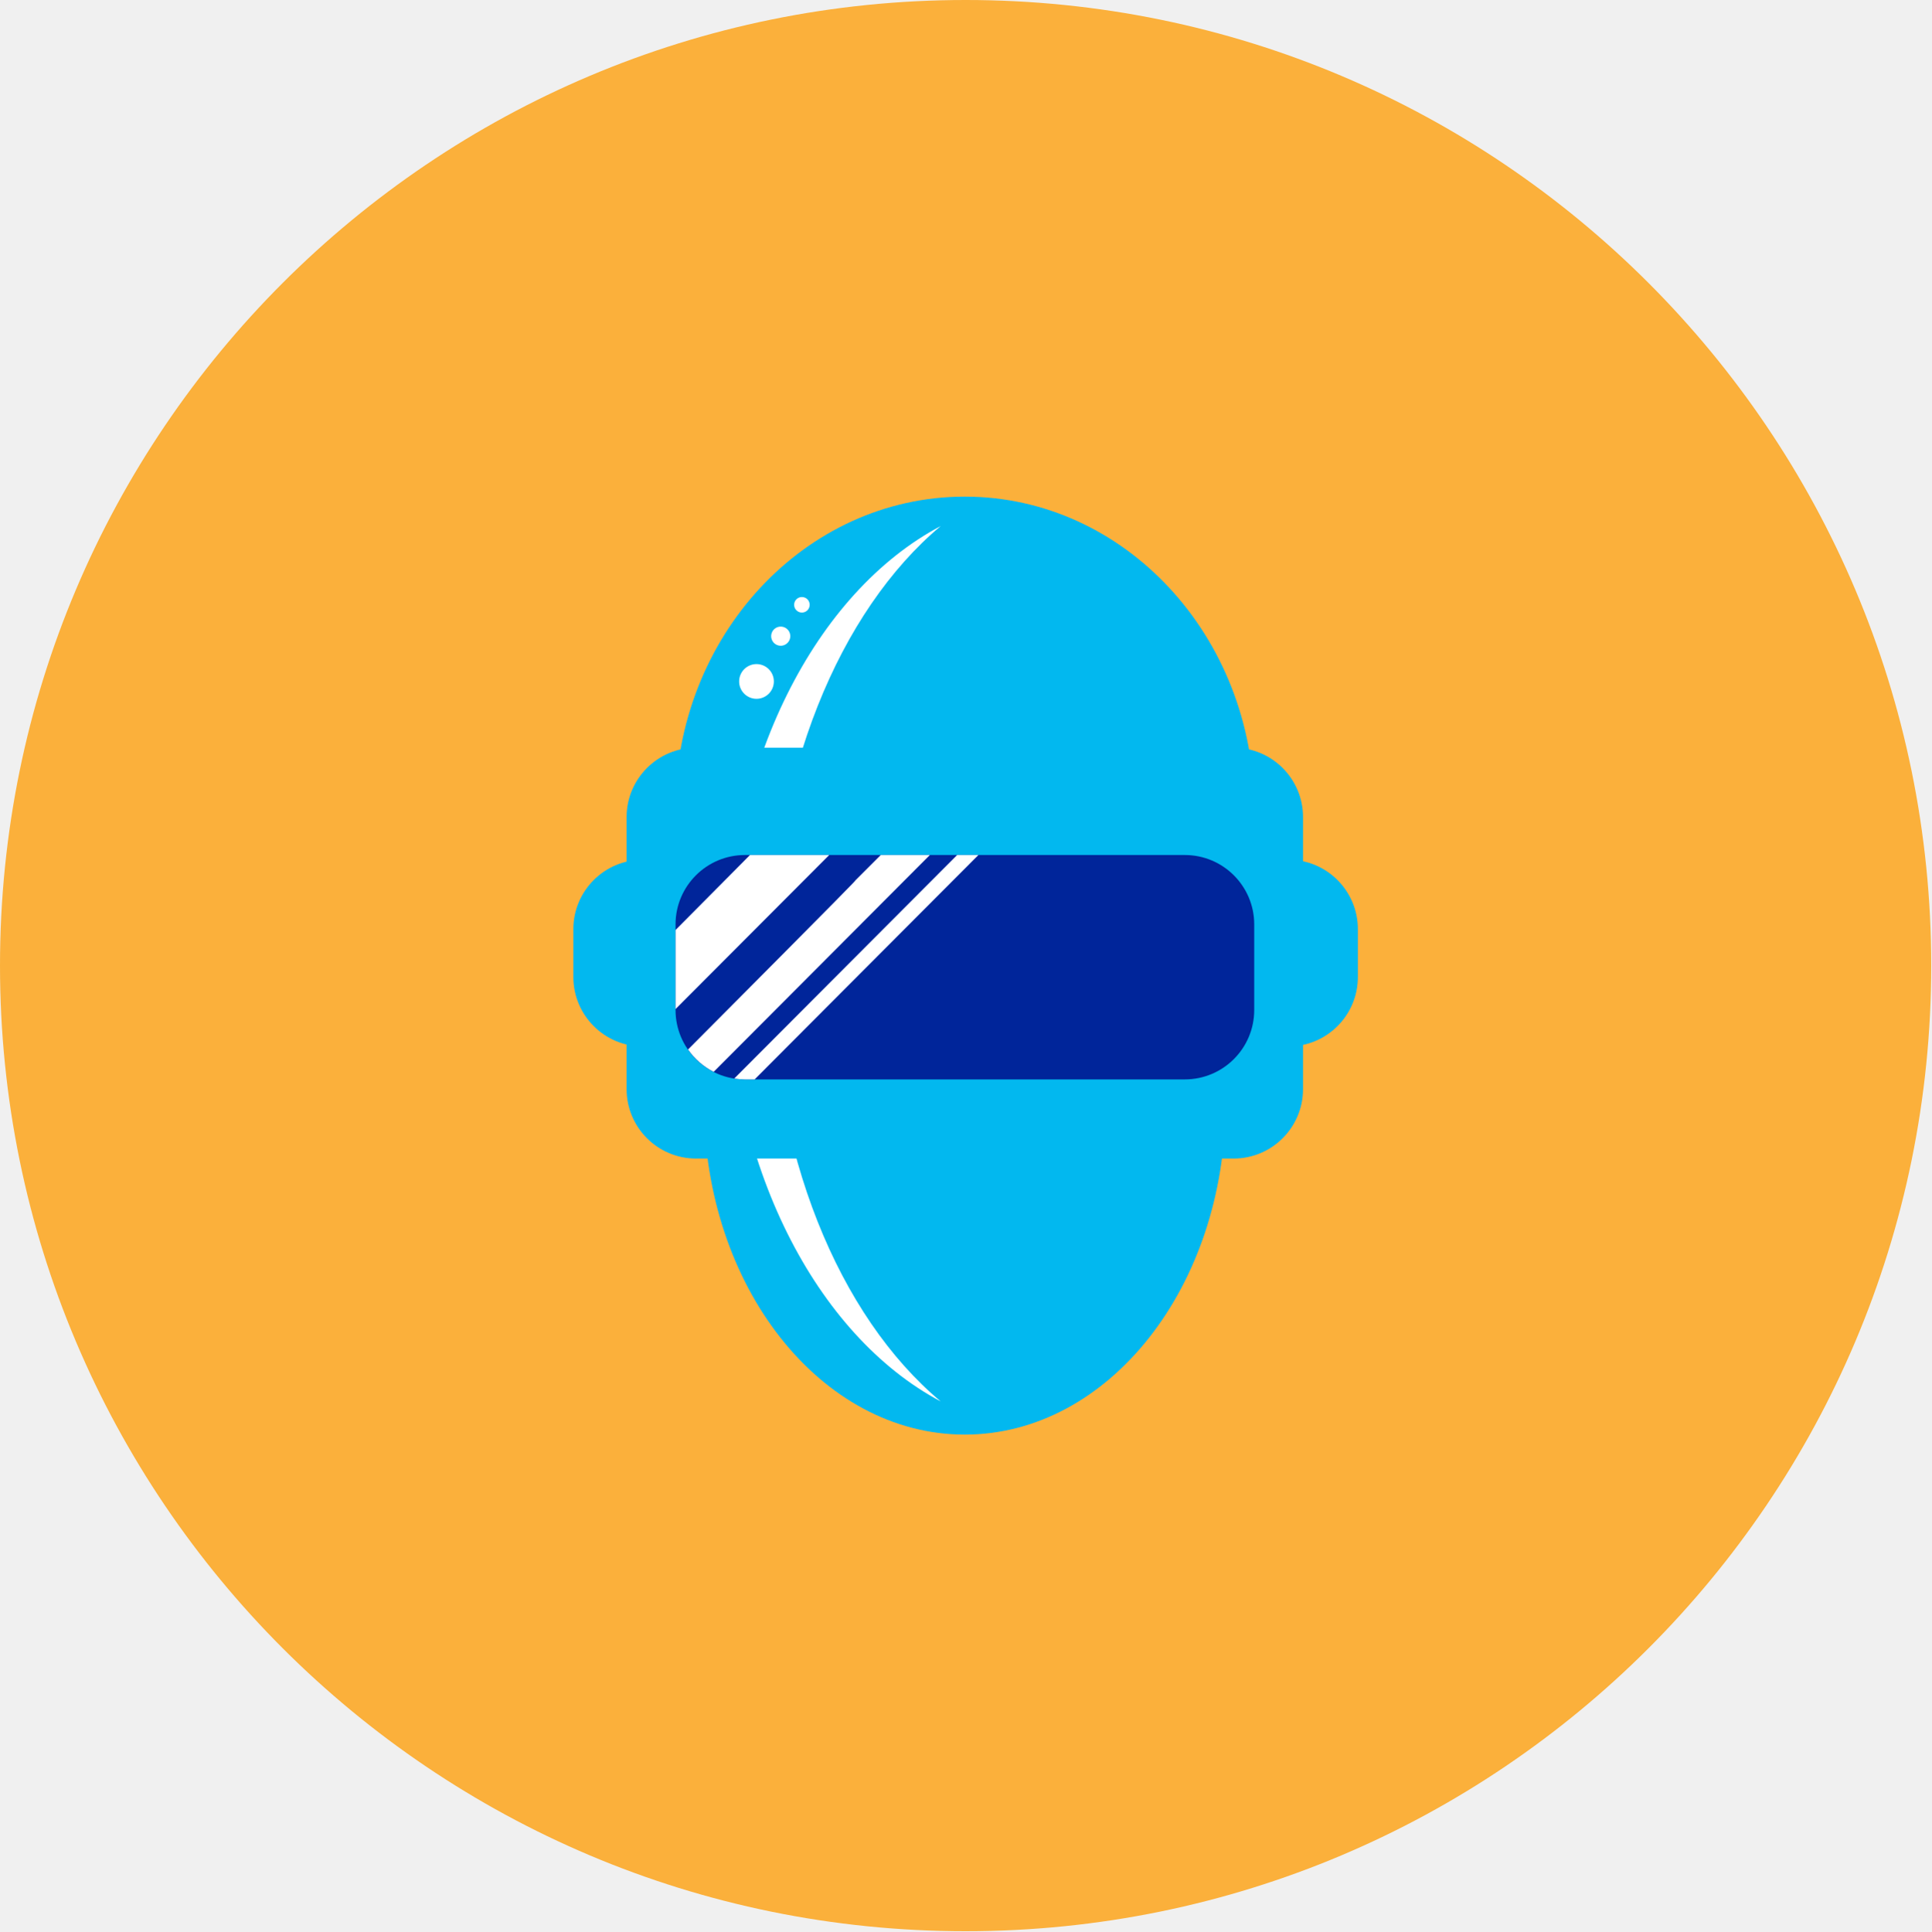
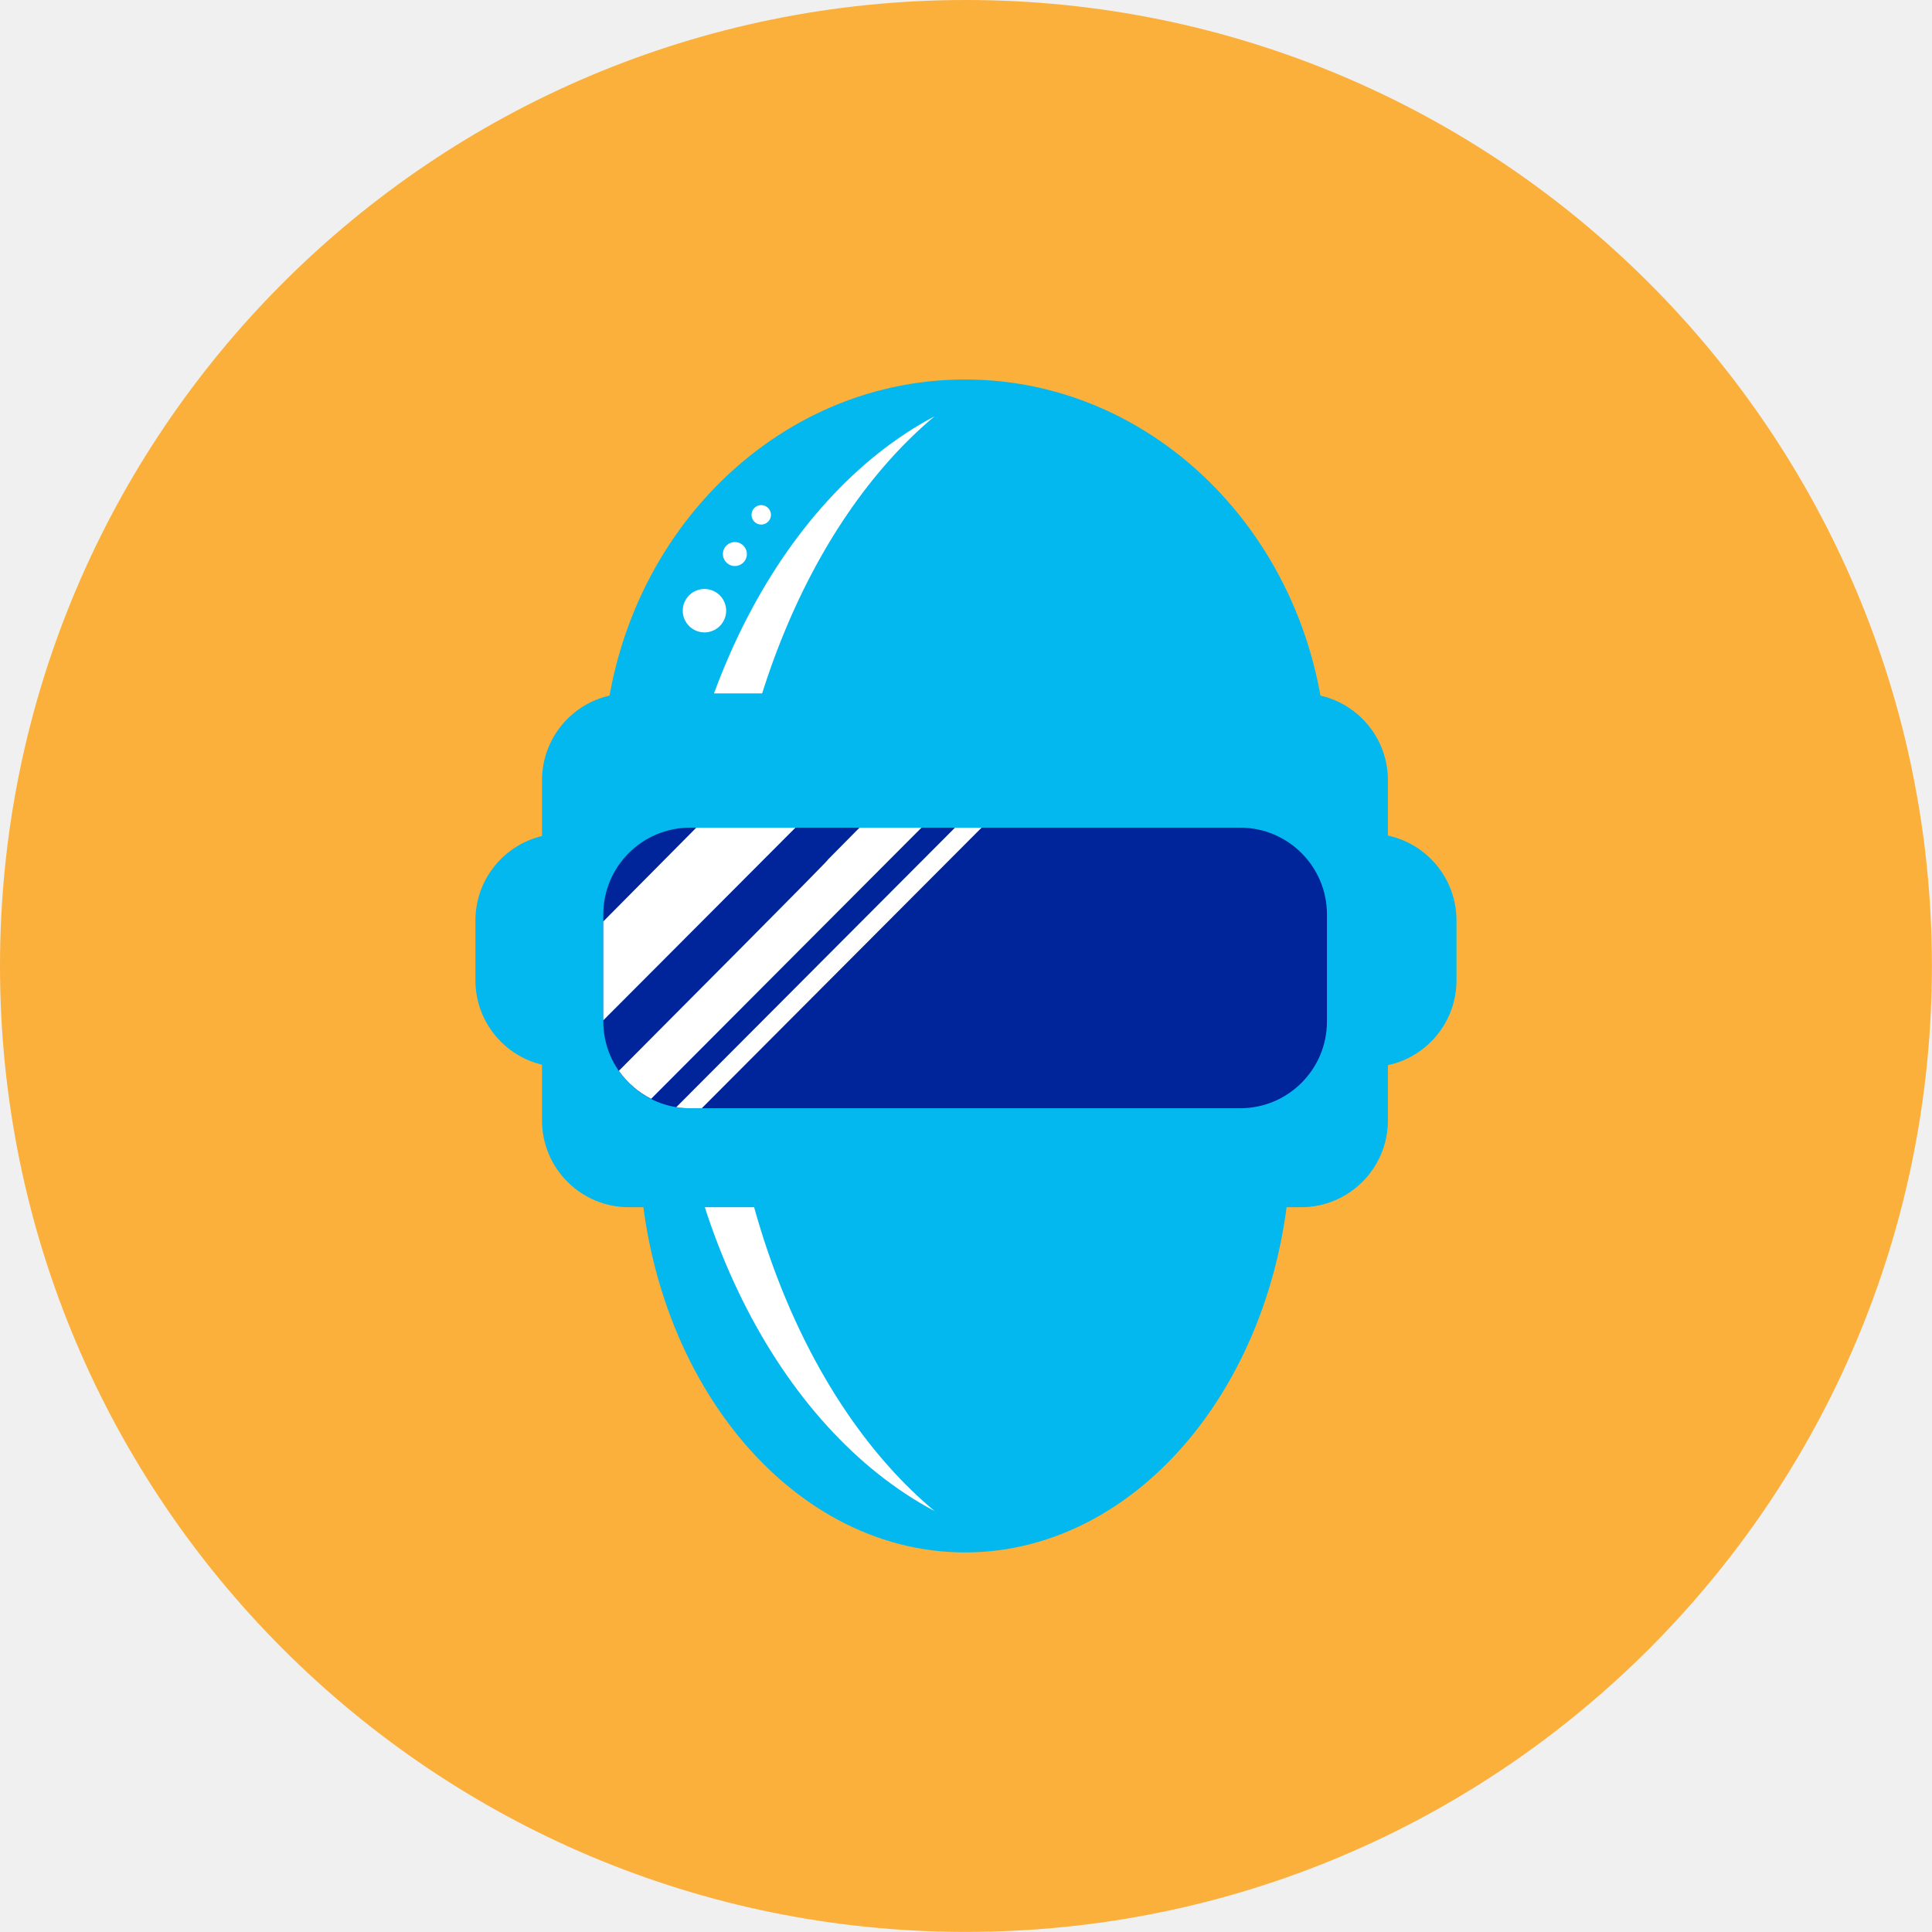
- <svg xmlns="http://www.w3.org/2000/svg" viewBox="0 0 278.16 278.16">
+ <svg xmlns="http://www.w3.org/2000/svg" viewBox="0 0 222.53 222.53">
  <defs>
    <style>.cls-1{fill:#fbb03b;}.cls-2{fill:#02b8ef;}.cls-3{fill:#fff;}.cls-4{fill:#00259a;}</style>
  </defs>
  <g id="Layer_2" data-name="Layer 2">
    <g id="Layer_1-2" data-name="Layer 1">
-       <circle class="cls-1" cx="139.08" cy="139.08" r="139.08" />
-       <ellipse class="cls-2" cx="138.96" cy="158.95" rx="37.56" ry="47.68" />
-       <ellipse class="cls-2" cx="138.96" cy="116.46" rx="41.69" ry="44.93" />
-       <path class="cls-3" d="M111,138.81c0-27.17,9.9-50.82,24.5-63.05-18,9.53-30.76,34.16-30.76,63.05s12.8,53.52,30.76,63.05C120.86,189.62,111,166,111,138.81Z" />
-       <rect class="cls-2" x="90.25" y="107.69" width="97.43" height="59.18" rx="10" ry="10" />
-       <rect class="cls-2" x="82.58" y="123.83" width="113" height="26.89" rx="10" ry="10" />
-       <rect class="cls-4" x="97.3" y="123.15" width="83.35" height="32.32" rx="10" ry="10" />
-       <path class="cls-3" d="M126.86,123.15l-3.67,3.67c0,.06,0,.14-24.09,24.34a10.1,10.1,0,0,0,3.69,3.22l31.14-31.23Z" />
-       <polygon class="cls-3" points="108.02 123.15 97.3 133.95 97.3 145.34 119.43 123.15 108.02 123.15" />
-       <path class="cls-3" d="M137.86,123.15l-32.1,32.19a9.92,9.92,0,0,0,1.54.13h1.39l32.23-32.32Z" />
-       <circle class="cls-3" cx="108.96" cy="98.15" r="2.5" />
-       <circle class="cls-3" cx="112.46" cy="91.63" r="1.38" transform="translate(12.37 196.64) rotate(-85.55)" />
-       <circle class="cls-3" cx="115.5" cy="87.11" r="1.12" />
+       <circle class="cls-1" cx="111.26" cy="111.26" r="111.26" />
+       <ellipse class="cls-2" cx="111.15" cy="131.13" rx="37.56" ry="47.68" />
+       <ellipse class="cls-2" cx="111.15" cy="88.64" rx="41.69" ry="44.93" />
+       <path class="cls-3" d="M83.14,111c0-27.17,9.9-50.82,24.5-63.05C89.68,57.47,76.89,82.1,76.89,111s12.8,53.52,30.76,63.05C93,161.81,83.14,138.16,83.14,111Z" />
+       <rect class="cls-2" x="62.43" y="79.87" width="97.43" height="59.18" rx="10" ry="10" />
+       <rect class="cls-2" x="54.76" y="96.02" width="113" height="26.89" rx="10" ry="10" />
+       <rect class="cls-4" x="69.49" y="95.33" width="83.35" height="32.32" rx="10" ry="10" />
+       <path class="cls-3" d="M99,95.33,95.37,99c0,.06,0,.14-24.09,24.34A10.1,10.1,0,0,0,75,126.56l31.14-31.23Z" />
+       <polygon class="cls-3" points="80.2 95.33 69.49 106.13 69.49 117.52 91.62 95.33 80.2 95.33" />
+       <path class="cls-3" d="M110,95.33l-32.1,32.19a9.92,9.92,0,0,0,1.54.13h1.39l32.23-32.32Z" />
+       <circle class="cls-3" cx="81.14" cy="70.34" r="2.5" />
+       <circle class="cls-3" cx="84.64" cy="63.82" r="1.38" transform="translate(14.45 143.25) rotate(-85.55)" />
+       <circle class="cls-3" cx="87.68" cy="59.3" r="1.12" />
    </g>
  </g>
</svg>
